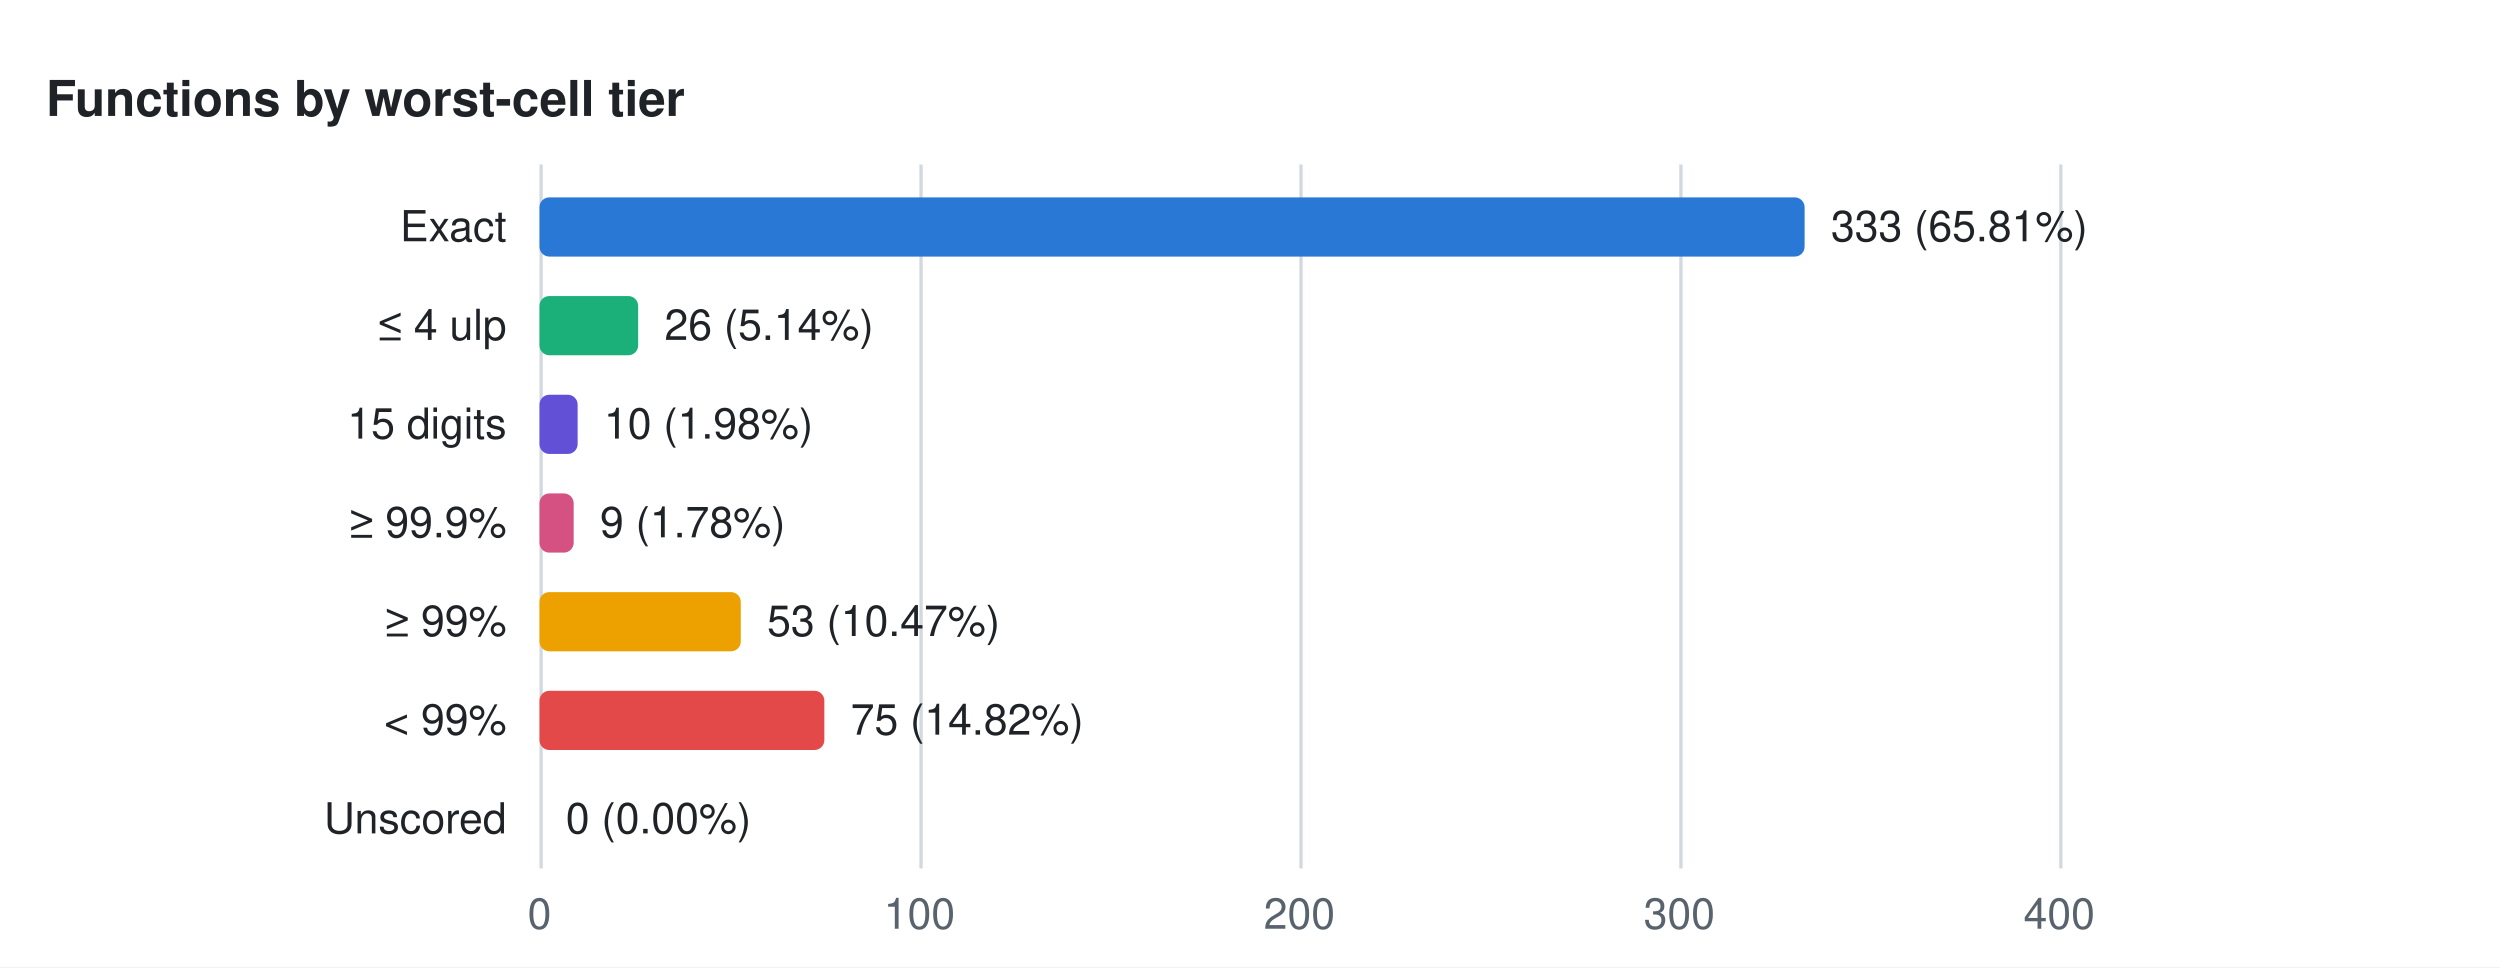
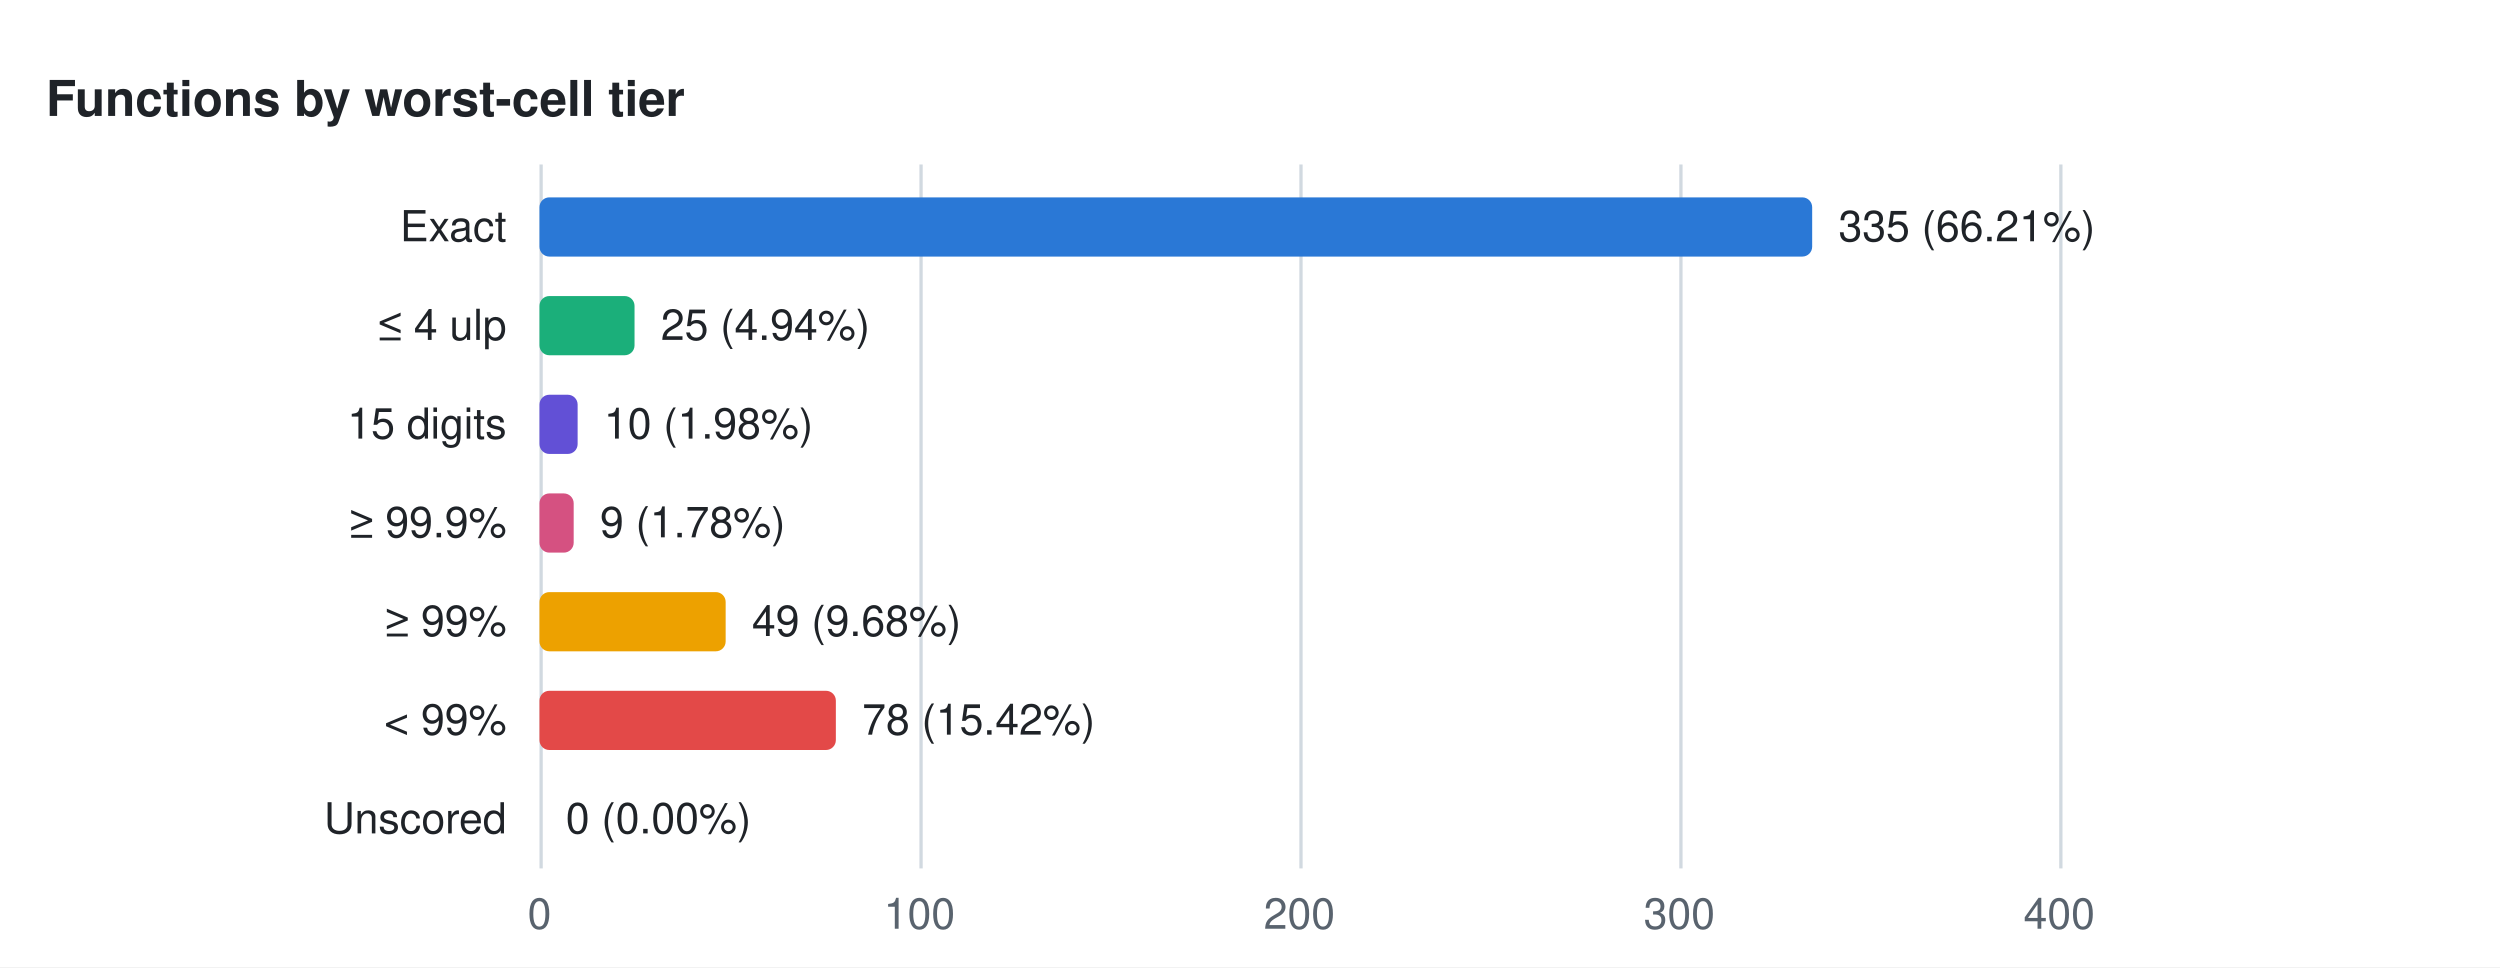
<svg xmlns="http://www.w3.org/2000/svg" width="760" height="294" viewBox="0 0 760 294" role="img" aria-labelledby="t d">
  <style>text{font-family:system-ui,-apple-system,'Segoe UI',Helvetica,Arial,sans-serif;font-size:13px}.title{font-size:15px;font-weight:600}.num{font-variant-numeric:tabular-nums}.bg{fill:#ffffff}.ink{fill:#1f2328}.muted{fill:#59636e}.grid{fill:#d1d9e0}.b-exact{fill:#2a78d6}.b-ulp4{fill:#1baf7a}.b-digits15{fill:#6250d6}.b-rate999{fill:#d55181}.b-rate99{fill:#eda100}.b-below99{fill:#e34948}.b-unscored{fill:#4b5563}.in-exact{fill:#000000}.in-ulp4{fill:#000000}.in-digits15{fill:#ffffff}.in-rate999{fill:#000000}.in-rate99{fill:#000000}.in-below99{fill:#000000}.in-unscored{fill:#ffffff}@media (prefers-color-scheme: dark){.bg{fill:#0d1117}.ink{fill:#f0f6fc}.muted{fill:#9198a1}.grid{fill:#3d444d}.b-exact{fill:#3987e5}.b-ulp4{fill:#199e70}.b-digits15{fill:#9085e9}.b-rate999{fill:#d55181}.b-rate99{fill:#c98500}.b-below99{fill:#d03f3f}.b-unscored{fill:#9ca3af}.in-exact{fill:#000000}.in-ulp4{fill:#000000}.in-digits15{fill:#000000}.in-rate999{fill:#000000}.in-rate99{fill:#000000}.in-below99{fill:#ffffff}.in-unscored{fill:#000000}}</style>
  <rect class="bg" fill="#ffffff" x="0" y="0" width="760" height="294" />
  <g transform="translate(14,14)">
    <text x="0.0" y="16.0" class="ink title" fill="#1f2328" text-anchor="start" dominant-baseline="middle">Functions by worst-cell tier</text>
    <rect class="grid" fill="#d1d9e0" x="150.0" y="36" width="1" height="214" />
    <text x="150.0" y="264.0" class="muted num" fill="#59636e" text-anchor="middle" dominant-baseline="middle">0</text>
    <rect class="grid" fill="#d1d9e0" x="265.5" y="36" width="1" height="214" />
    <text x="265.5" y="264.0" class="muted num" fill="#59636e" text-anchor="middle" dominant-baseline="middle">100</text>
    <rect class="grid" fill="#d1d9e0" x="381.0" y="36" width="1" height="214" />
    <text x="381.0" y="264.0" class="muted num" fill="#59636e" text-anchor="middle" dominant-baseline="middle">200</text>
    <rect class="grid" fill="#d1d9e0" x="496.5" y="36" width="1" height="214" />
    <text x="496.5" y="264.0" class="muted num" fill="#59636e" text-anchor="middle" dominant-baseline="middle">300</text>
    <rect class="grid" fill="#d1d9e0" x="612.0" y="36" width="1" height="214" />
    <text x="612.0" y="264.0" class="muted num" fill="#59636e" text-anchor="middle" dominant-baseline="middle">400</text>
    <text x="140.0" y="55.0" class="ink" fill="#1f2328" text-anchor="end" dominant-baseline="middle">Exact</text>
-     <rect class="b-exact" fill="#2a78d6" x="150.0" y="46.0" width="384.6" height="18" rx="3" />
-     <text x="542.6" y="55.0" class="ink num" fill="#1f2328" text-anchor="start" dominant-baseline="middle">333 (65.81%)</text>
+     <rect class="b-exact" fill="#2a78d6" x="150.0" y="46.0" width="386.9" height="18" rx="3" />
+     <text x="544.9" y="55.0" class="ink num" fill="#1f2328" text-anchor="start" dominant-baseline="middle">335 (66.21%)</text>
    <text x="140.0" y="85.0" class="ink" fill="#1f2328" text-anchor="end" dominant-baseline="middle">≤ 4 ulp</text>
-     <rect class="b-ulp4" fill="#1baf7a" x="150.0" y="76.0" width="30.0" height="18" rx="3" />
-     <text x="188.0" y="85.0" class="ink num" fill="#1f2328" text-anchor="start" dominant-baseline="middle">26 (5.14%)</text>
+     <rect class="b-ulp4" fill="#1baf7a" x="150.0" y="76.0" width="28.9" height="18" rx="3" />
+     <text x="186.9" y="85.0" class="ink num" fill="#1f2328" text-anchor="start" dominant-baseline="middle">25 (4.94%)</text>
    <text x="140.0" y="115.0" class="ink" fill="#1f2328" text-anchor="end" dominant-baseline="middle">15 digits</text>
    <rect class="b-digits15" fill="#6250d6" x="150.0" y="106.0" width="11.6" height="18" rx="3" />
    <text x="169.6" y="115.0" class="ink num" fill="#1f2328" text-anchor="start" dominant-baseline="middle">10 (1.98%)</text>
    <text x="140.0" y="145.0" class="ink" fill="#1f2328" text-anchor="end" dominant-baseline="middle">≥ 99.9%</text>
    <rect class="b-rate999" fill="#d55181" x="150.0" y="136.0" width="10.4" height="18" rx="3" />
    <text x="168.4" y="145.0" class="ink num" fill="#1f2328" text-anchor="start" dominant-baseline="middle">9 (1.78%)</text>
    <text x="140.0" y="175.0" class="ink" fill="#1f2328" text-anchor="end" dominant-baseline="middle">≥ 99%</text>
-     <rect class="b-rate99" fill="#eda100" x="150.0" y="166.0" width="61.2" height="18" rx="3" />
-     <text x="219.2" y="175.0" class="ink num" fill="#1f2328" text-anchor="start" dominant-baseline="middle">53 (10.47%)</text>
+     <rect class="b-rate99" fill="#eda100" x="150.0" y="166.0" width="56.6" height="18" rx="3" />
+     <text x="214.6" y="175.0" class="ink num" fill="#1f2328" text-anchor="start" dominant-baseline="middle">49 (9.68%)</text>
    <text x="140.0" y="205.0" class="ink" fill="#1f2328" text-anchor="end" dominant-baseline="middle">&lt; 99%</text>
-     <rect class="b-below99" fill="#e34948" x="150.0" y="196.0" width="86.6" height="18" rx="3" />
-     <text x="244.6" y="205.0" class="ink num" fill="#1f2328" text-anchor="start" dominant-baseline="middle">75 (14.82%)</text>
+     <rect class="b-below99" fill="#e34948" x="150.0" y="196.0" width="90.1" height="18" rx="3" />
+     <text x="248.1" y="205.0" class="ink num" fill="#1f2328" text-anchor="start" dominant-baseline="middle">78 (15.42%)</text>
    <text x="140.0" y="235.0" class="ink" fill="#1f2328" text-anchor="end" dominant-baseline="middle">Unscored</text>
    <text x="158.0" y="235.0" class="ink num" fill="#1f2328" text-anchor="start" dominant-baseline="middle">0 (0.00%)</text>
  </g>
</svg>
